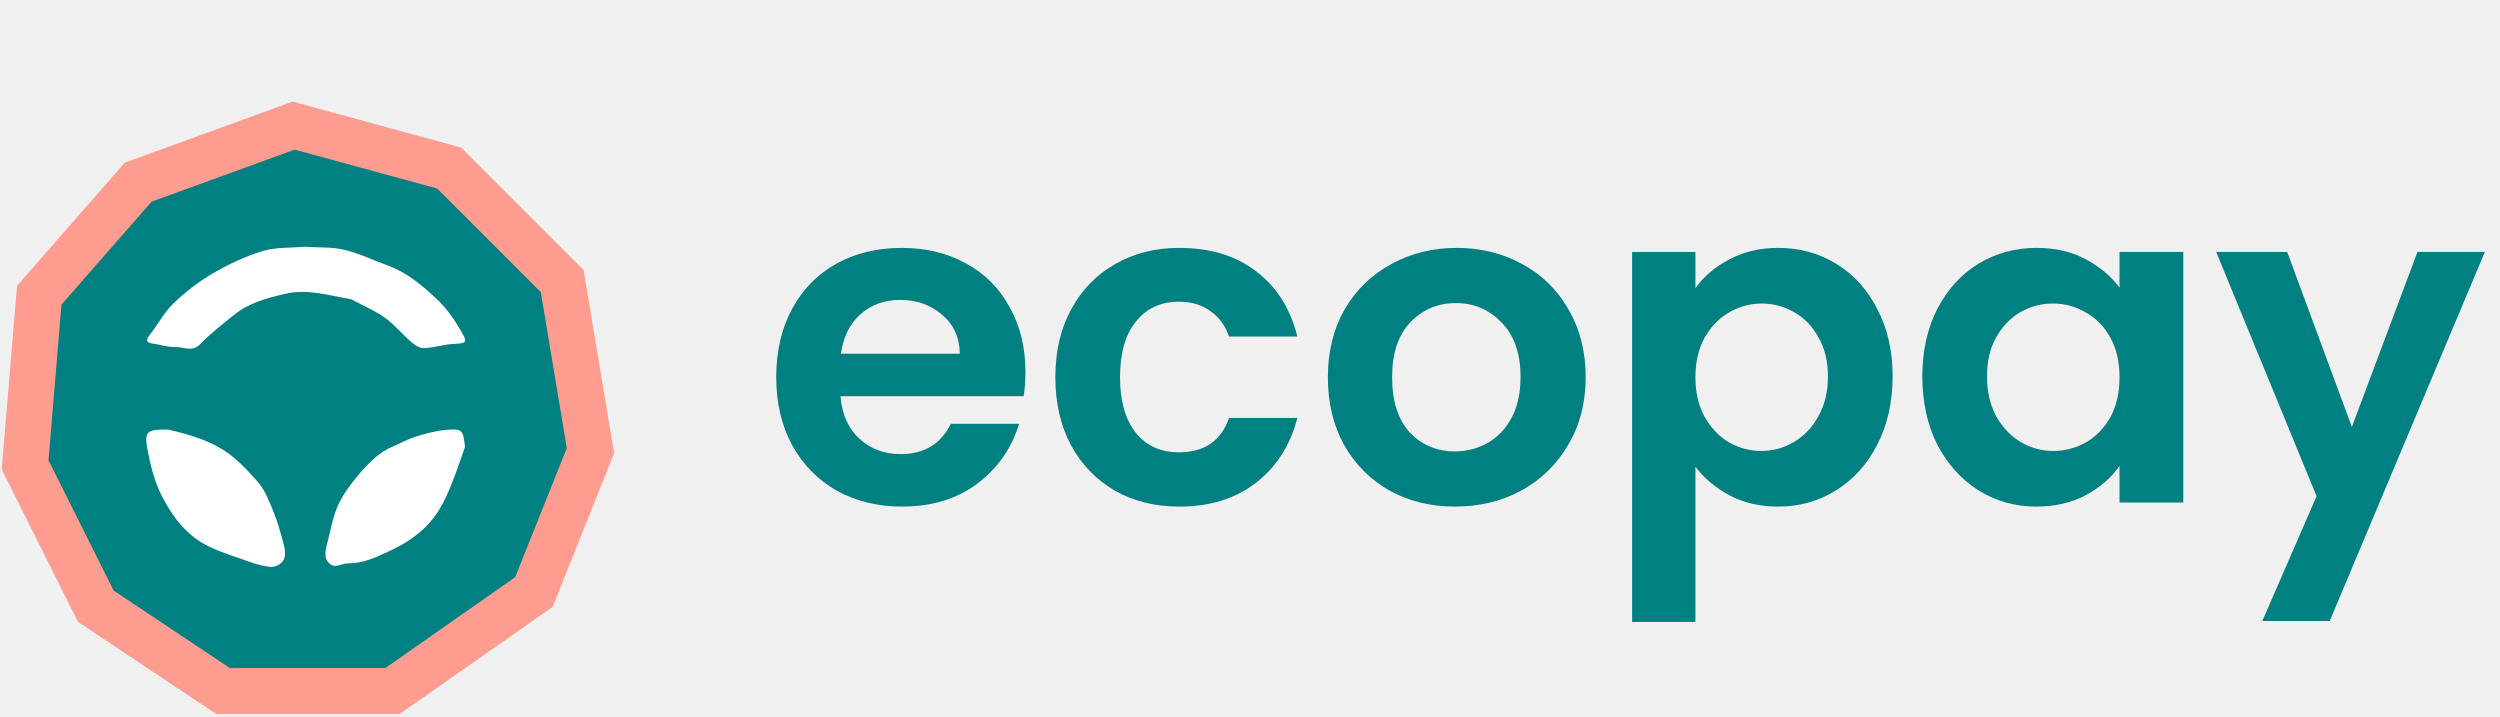
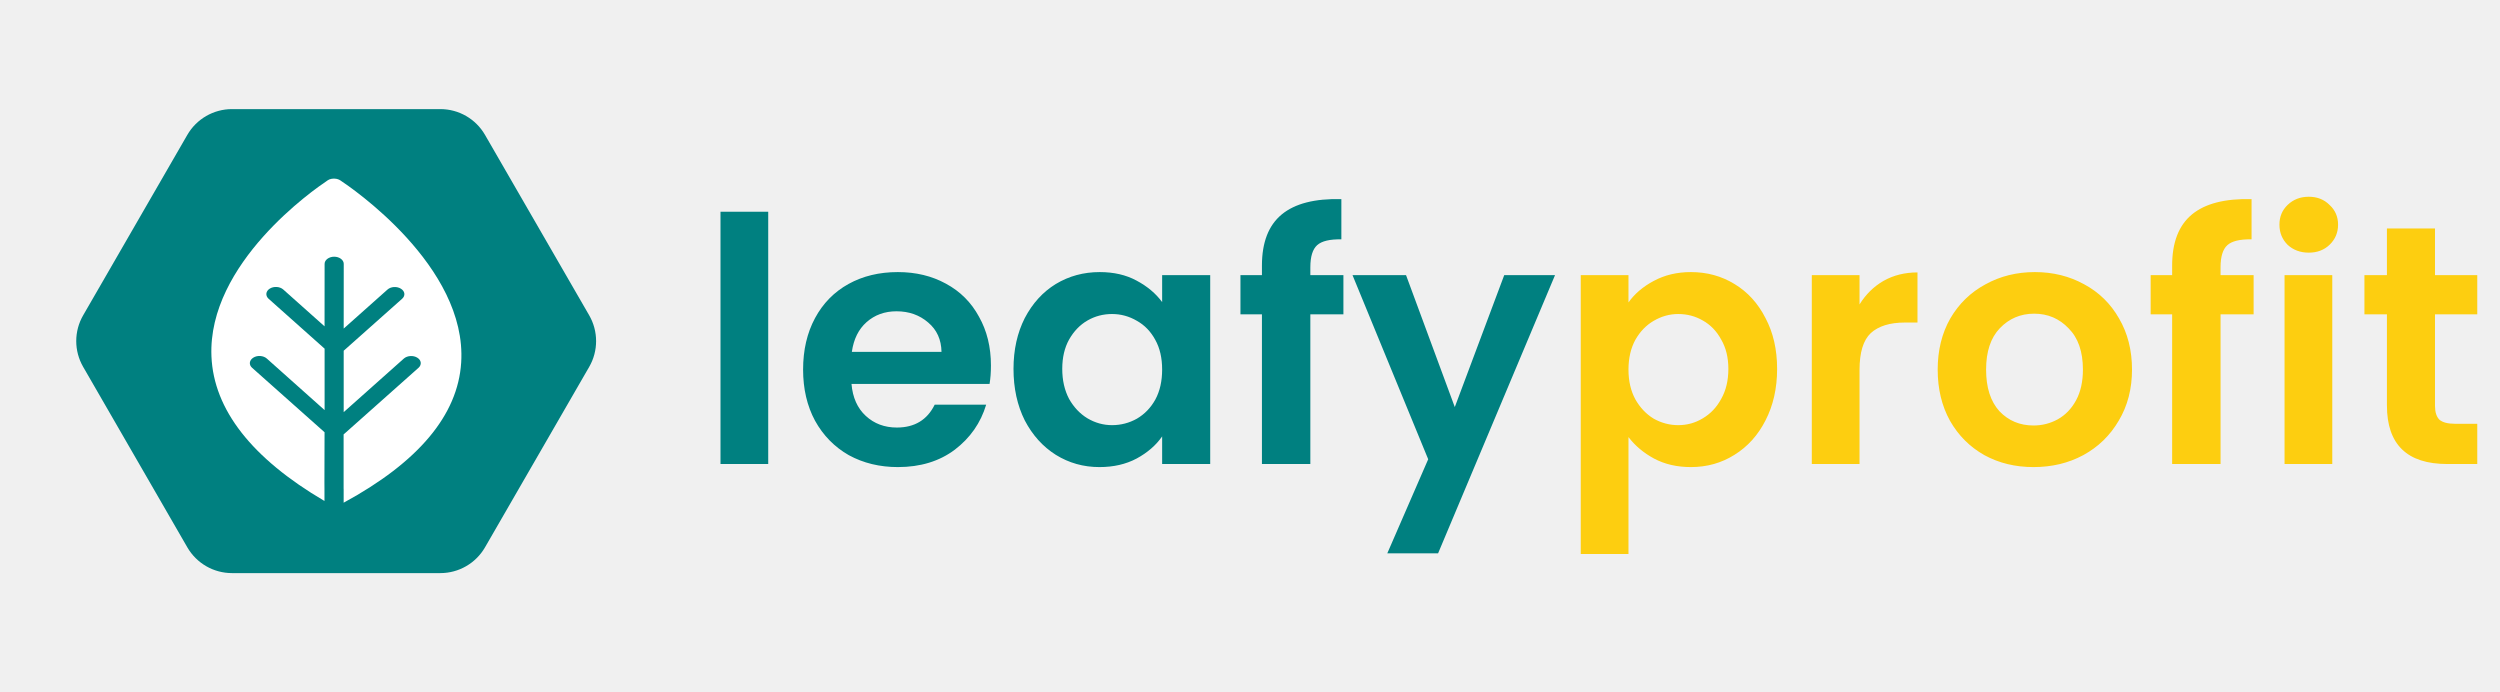
- <svg xmlns="http://www.w3.org/2000/svg" width="199" height="57" viewBox="0 0 199 57" fill="none">
-   <path d="M81.624 29.596C81.624 30.316 81.576 30.964 81.48 31.54H66.9C67.02 32.98 67.524 34.108 68.412 34.924C69.3 35.74 70.392 36.148 71.688 36.148C73.56 36.148 74.892 35.344 75.684 33.736H81.12C80.544 35.656 79.44 37.24 77.808 38.488C76.176 39.712 74.172 40.324 71.796 40.324C69.876 40.324 68.148 39.904 66.612 39.064C65.1 38.2 63.912 36.988 63.048 35.428C62.208 33.868 61.788 32.068 61.788 30.028C61.788 27.964 62.208 26.152 63.048 24.592C63.888 23.032 65.064 21.832 66.576 20.992C68.088 20.152 69.828 19.732 71.796 19.732C73.692 19.732 75.384 20.14 76.872 20.956C78.384 21.772 79.548 22.936 80.364 24.448C81.204 25.936 81.624 27.652 81.624 29.596ZM76.404 28.156C76.38 26.86 75.912 25.828 75 25.06C74.088 24.268 72.972 23.872 71.652 23.872C70.404 23.872 69.348 24.256 68.484 25.024C67.644 25.768 67.128 26.812 66.936 28.156H76.404ZM84.006 30.028C84.006 27.964 84.426 26.164 85.266 24.628C86.106 23.068 87.27 21.868 88.758 21.028C90.246 20.164 91.95 19.732 93.87 19.732C96.342 19.732 98.382 20.356 99.99 21.604C101.622 22.828 102.714 24.556 103.266 26.788H97.83C97.542 25.924 97.05 25.252 96.354 24.772C95.682 24.268 94.842 24.016 93.834 24.016C92.394 24.016 91.254 24.544 90.414 25.6C89.574 26.632 89.154 28.108 89.154 30.028C89.154 31.924 89.574 33.4 90.414 34.456C91.254 35.488 92.394 36.004 93.834 36.004C95.874 36.004 97.206 35.092 97.83 33.268H103.266C102.714 35.428 101.622 37.144 99.99 38.416C98.358 39.688 96.318 40.324 93.87 40.324C91.95 40.324 90.246 39.904 88.758 39.064C87.27 38.2 86.106 37 85.266 35.464C84.426 33.904 84.006 32.092 84.006 30.028ZM115.815 40.324C113.895 40.324 112.167 39.904 110.631 39.064C109.095 38.2 107.883 36.988 106.995 35.428C106.131 33.868 105.699 32.068 105.699 30.028C105.699 27.988 106.143 26.188 107.031 24.628C107.943 23.068 109.179 21.868 110.739 21.028C112.299 20.164 114.039 19.732 115.959 19.732C117.879 19.732 119.619 20.164 121.179 21.028C122.739 21.868 123.963 23.068 124.851 24.628C125.763 26.188 126.219 27.988 126.219 30.028C126.219 32.068 125.751 33.868 124.815 35.428C123.903 36.988 122.655 38.2 121.071 39.064C119.511 39.904 117.759 40.324 115.815 40.324ZM115.815 35.932C116.727 35.932 117.579 35.716 118.371 35.284C119.187 34.828 119.835 34.156 120.315 33.268C120.795 32.38 121.035 31.3 121.035 30.028C121.035 28.132 120.531 26.68 119.523 25.672C118.539 24.64 117.327 24.124 115.887 24.124C114.447 24.124 113.235 24.64 112.251 25.672C111.291 26.68 110.811 28.132 110.811 30.028C110.811 31.924 111.279 33.388 112.215 34.42C113.175 35.428 114.375 35.932 115.815 35.932ZM134.956 22.936C135.604 22.024 136.492 21.268 137.62 20.668C138.772 20.044 140.08 19.732 141.544 19.732C143.248 19.732 144.784 20.152 146.152 20.992C147.544 21.832 148.636 23.032 149.428 24.592C150.244 26.128 150.652 27.916 150.652 29.956C150.652 31.996 150.244 33.808 149.428 35.392C148.636 36.952 147.544 38.164 146.152 39.028C144.784 39.892 143.248 40.324 141.544 40.324C140.08 40.324 138.784 40.024 137.656 39.424C136.552 38.824 135.652 38.068 134.956 37.156V49.504H129.916V20.056H134.956V22.936ZM145.504 29.956C145.504 28.756 145.252 27.724 144.748 26.86C144.268 25.972 143.62 25.3 142.804 24.844C142.012 24.388 141.148 24.16 140.212 24.16C139.3 24.16 138.436 24.4 137.62 24.88C136.828 25.336 136.18 26.008 135.676 26.896C135.196 27.784 134.956 28.828 134.956 30.028C134.956 31.228 135.196 32.272 135.676 33.16C136.18 34.048 136.828 34.732 137.62 35.212C138.436 35.668 139.3 35.896 140.212 35.896C141.148 35.896 142.012 35.656 142.804 35.176C143.62 34.696 144.268 34.012 144.748 33.124C145.252 32.236 145.504 31.18 145.504 29.956ZM153.018 29.956C153.018 27.94 153.414 26.152 154.206 24.592C155.022 23.032 156.114 21.832 157.482 20.992C158.874 20.152 160.422 19.732 162.126 19.732C163.614 19.732 164.91 20.032 166.014 20.632C167.142 21.232 168.042 21.988 168.714 22.9V20.056H173.79V40H168.714V37.084C168.066 38.02 167.166 38.8 166.014 39.424C164.886 40.024 163.578 40.324 162.09 40.324C160.41 40.324 158.874 39.892 157.482 39.028C156.114 38.164 155.022 36.952 154.206 35.392C153.414 33.808 153.018 31.996 153.018 29.956ZM168.714 30.028C168.714 28.804 168.474 27.76 167.994 26.896C167.514 26.008 166.866 25.336 166.05 24.88C165.234 24.4 164.358 24.16 163.422 24.16C162.486 24.16 161.622 24.388 160.83 24.844C160.038 25.3 159.39 25.972 158.886 26.86C158.406 27.724 158.166 28.756 158.166 29.956C158.166 31.156 158.406 32.212 158.886 33.124C159.39 34.012 160.038 34.696 160.83 35.176C161.646 35.656 162.51 35.896 163.422 35.896C164.358 35.896 165.234 35.668 166.05 35.212C166.866 34.732 167.514 34.06 167.994 33.196C168.474 32.308 168.714 31.252 168.714 30.028ZM197.793 20.056L185.445 49.432H180.081L184.401 39.496L176.409 20.056H182.061L187.209 33.988L192.429 20.056H197.793Z" fill="#008080" />
-   <path d="M11 14.5L3.125 23.5L2 37L7.625 48.25L17.75 55H31.25L42.5 47.125L47 35.875L44.75 22.375L35.75 13.375L23.375 10L11 14.5Z" fill="#008080" />
-   <path d="M11 14.5L3.125 23.5L2 37L7.625 48.25L17.75 55H31.25L42.5 47.125L47 35.875L44.75 22.375L35.75 13.375L23.375 10L11 14.5Z" stroke="#FE9C8F" stroke-width="3.649" />
-   <path d="M13.425 34.199C14.549 34.479 15.983 34.814 17.358 35.569C18.642 36.275 19.572 37.291 20.492 38.322C21.062 38.963 21.404 39.836 21.737 40.65C22.091 41.514 22.349 42.425 22.58 43.332C22.733 43.929 22.831 44.586 22.152 44.978C21.954 45.091 21.678 45.151 21.455 45.118C20.989 45.052 20.521 44.945 20.076 44.791C18.93 44.392 17.76 44.033 16.666 43.519C14.881 42.68 13.723 41.137 12.869 39.453C12.28 38.288 11.952 36.953 11.717 35.656C11.48 34.337 11.747 34.152 13.425 34.199Z" fill="white" />
-   <path d="M37.013 35.58C36.679 36.515 36.376 37.459 36.005 38.379C35.705 39.124 35.392 39.878 34.971 40.559C34.05 42.049 32.71 43.067 31.126 43.802C30.035 44.309 28.974 44.851 27.721 44.842C27.299 44.839 26.794 45.152 26.468 45.006C25.788 44.7 25.848 44.01 26.014 43.379C26.292 42.325 26.465 41.225 26.901 40.239C27.297 39.345 27.922 38.528 28.559 37.772C29.329 36.858 30.174 35.992 31.318 35.512C31.913 35.263 32.484 34.939 33.098 34.752C33.879 34.513 34.684 34.291 35.492 34.22C36.803 34.107 36.868 34.219 37.013 35.58Z" fill="white" />
-   <path d="M24.271 19.643C25.353 19.715 26.421 19.648 27.415 19.884C28.602 20.168 29.726 20.718 30.883 21.141C32.41 21.699 33.629 22.735 34.778 23.814C35.549 24.538 36.183 25.452 36.715 26.374C37.252 27.308 37.16 27.314 36.021 27.383C35.256 27.43 34.502 27.687 33.738 27.715C33.404 27.727 33.007 27.457 32.726 27.216C32.01 26.596 31.402 25.834 30.636 25.288C29.835 24.716 28.903 24.328 28.027 23.86C27.982 23.837 27.932 23.815 27.882 23.806C26.19 23.522 24.486 22.981 22.78 23.373C21.324 23.706 19.828 24.086 18.618 25.073C17.71 25.815 16.762 26.527 15.959 27.373C15.294 28.076 14.604 27.596 13.938 27.624C13.363 27.649 12.78 27.437 12.195 27.353C11.697 27.281 11.543 27.138 11.909 26.671C12.556 25.846 13.054 24.88 13.798 24.163C14.736 23.257 15.79 22.43 16.915 21.775C18.174 21.043 19.527 20.402 20.919 19.981C21.985 19.66 23.176 19.74 24.271 19.643Z" fill="white" />
+ <svg xmlns="http://www.w3.org/2000/svg" width="264" height="73" viewBox="0 0 264 73" fill="none">
+   <path d="M81.124 22.36V49H76.084V22.36H81.124ZM104.643 38.596C104.643 39.316 104.595 39.964 104.499 40.54H89.919C90.039 41.98 90.543 43.108 91.431 43.924C92.319 44.74 93.411 45.148 94.707 45.148C96.579 45.148 97.911 44.344 98.703 42.736H104.139C103.563 44.656 102.459 46.24 100.827 47.488C99.195 48.712 97.191 49.324 94.815 49.324C92.895 49.324 91.167 48.904 89.631 48.064C88.119 47.2 86.931 45.988 86.067 44.428C85.227 42.868 84.807 41.068 84.807 39.028C84.807 36.964 85.227 35.152 86.067 33.592C86.907 32.032 88.083 30.832 89.595 29.992C91.107 29.152 92.847 28.732 94.815 28.732C96.711 28.732 98.403 29.14 99.891 29.956C101.403 30.772 102.567 31.936 103.383 33.448C104.223 34.936 104.643 36.652 104.643 38.596ZM99.423 37.156C99.399 35.86 98.931 34.828 98.019 34.06C97.107 33.268 95.991 32.872 94.671 32.872C93.423 32.872 92.367 33.256 91.503 34.024C90.663 34.768 90.147 35.812 89.955 37.156H99.423ZM107.026 38.956C107.026 36.94 107.422 35.152 108.214 33.592C109.03 32.032 110.122 30.832 111.49 29.992C112.882 29.152 114.43 28.732 116.134 28.732C117.622 28.732 118.918 29.032 120.022 29.632C121.15 30.232 122.05 30.988 122.722 31.9V29.056H127.798V49H122.722V46.084C122.074 47.02 121.174 47.8 120.022 48.424C118.894 49.024 117.586 49.324 116.098 49.324C114.418 49.324 112.882 48.892 111.49 48.028C110.122 47.164 109.03 45.952 108.214 44.392C107.422 42.808 107.026 40.996 107.026 38.956ZM122.722 39.028C122.722 37.804 122.482 36.76 122.002 35.896C121.522 35.008 120.874 34.336 120.058 33.88C119.242 33.4 118.366 33.16 117.43 33.16C116.494 33.16 115.63 33.388 114.838 33.844C114.046 34.3 113.398 34.972 112.894 35.86C112.414 36.724 112.174 37.756 112.174 38.956C112.174 40.156 112.414 41.212 112.894 42.124C113.398 43.012 114.046 43.696 114.838 44.176C115.654 44.656 116.518 44.896 117.43 44.896C118.366 44.896 119.242 44.668 120.058 44.212C120.874 43.732 121.522 43.06 122.002 42.196C122.482 41.308 122.722 40.252 122.722 39.028ZM141.864 33.196H138.372V49H133.26V33.196H130.992V29.056H133.26V28.048C133.26 25.6 133.956 23.8 135.348 22.648C136.74 21.496 138.84 20.956 141.648 21.028V25.276C140.424 25.252 139.572 25.456 139.092 25.888C138.612 26.32 138.372 27.1 138.372 28.228V29.056H141.864V33.196ZM164.21 29.056L151.862 58.432H146.498L150.818 48.496L142.826 29.056H148.478L153.626 42.988L158.846 29.056H164.21Z" fill="#008080" />
+   <path d="M171.967 31.936C172.615 31.024 173.503 30.268 174.631 29.668C175.783 29.044 177.091 28.732 178.555 28.732C180.259 28.732 181.795 29.152 183.163 29.992C184.555 30.832 185.647 32.032 186.439 33.592C187.255 35.128 187.663 36.916 187.663 38.956C187.663 40.996 187.255 42.808 186.439 44.392C185.647 45.952 184.555 47.164 183.163 48.028C181.795 48.892 180.259 49.324 178.555 49.324C177.091 49.324 175.795 49.024 174.667 48.424C173.563 47.824 172.663 47.068 171.967 46.156V58.504H166.927V29.056H171.967V31.936ZM182.515 38.956C182.515 37.756 182.263 36.724 181.759 35.86C181.279 34.972 180.631 34.3 179.815 33.844C179.023 33.388 178.159 33.16 177.223 33.16C176.311 33.16 175.447 33.4 174.631 33.88C173.839 34.336 173.191 35.008 172.687 35.896C172.207 36.784 171.967 37.828 171.967 39.028C171.967 40.228 172.207 41.272 172.687 42.16C173.191 43.048 173.839 43.732 174.631 44.212C175.447 44.668 176.311 44.896 177.223 44.896C178.159 44.896 179.023 44.656 179.815 44.176C180.631 43.696 181.279 43.012 181.759 42.124C182.263 41.236 182.515 40.18 182.515 38.956ZM196.366 32.152C197.014 31.096 197.854 30.268 198.886 29.668C199.942 29.068 201.142 28.768 202.486 28.768V34.06H201.154C199.57 34.06 198.37 34.432 197.554 35.176C196.762 35.92 196.366 37.216 196.366 39.064V49H191.326V29.056H196.366V32.152ZM214.736 49.324C212.816 49.324 211.088 48.904 209.552 48.064C208.016 47.2 206.804 45.988 205.916 44.428C205.052 42.868 204.62 41.068 204.62 39.028C204.62 36.988 205.064 35.188 205.952 33.628C206.864 32.068 208.1 30.868 209.66 30.028C211.22 29.164 212.96 28.732 214.88 28.732C216.8 28.732 218.54 29.164 220.1 30.028C221.66 30.868 222.884 32.068 223.772 33.628C224.684 35.188 225.14 36.988 225.14 39.028C225.14 41.068 224.672 42.868 223.736 44.428C222.824 45.988 221.576 47.2 219.992 48.064C218.432 48.904 216.68 49.324 214.736 49.324ZM214.736 44.932C215.648 44.932 216.5 44.716 217.292 44.284C218.108 43.828 218.756 43.156 219.236 42.268C219.716 41.38 219.956 40.3 219.956 39.028C219.956 37.132 219.452 35.68 218.444 34.672C217.46 33.64 216.248 33.124 214.808 33.124C213.368 33.124 212.156 33.64 211.172 34.672C210.212 35.68 209.732 37.132 209.732 39.028C209.732 40.924 210.2 42.388 211.136 43.42C212.096 44.428 213.296 44.932 214.736 44.932ZM237.982 33.196H234.49V49H229.378V33.196H227.11V29.056H229.378V28.048C229.378 25.6 230.074 23.8 231.466 22.648C232.858 21.496 234.958 20.956 237.766 21.028V25.276C236.542 25.252 235.69 25.456 235.21 25.888C234.73 26.32 234.49 27.1 234.49 28.228V29.056H237.982V33.196ZM243.804 26.68C242.916 26.68 242.172 26.404 241.572 25.852C240.996 25.276 240.708 24.568 240.708 23.728C240.708 22.888 240.996 22.192 241.572 21.64C242.172 21.064 242.916 20.776 243.804 20.776C244.692 20.776 245.424 21.064 246 21.64C246.6 22.192 246.9 22.888 246.9 23.728C246.9 24.568 246.6 25.276 246 25.852C245.424 26.404 244.692 26.68 243.804 26.68ZM246.288 29.056V49H241.248V29.056H246.288ZM257.135 33.196V42.844C257.135 43.516 257.291 44.008 257.603 44.32C257.939 44.608 258.491 44.752 259.259 44.752H261.599V49H258.431C254.183 49 252.059 46.936 252.059 42.808V33.196H249.683V29.056H252.059V24.124H257.135V29.056H261.599V33.196H257.135Z" fill="#FDCE10" />
+   <path d="M62.22 33.3L51.217 14.244C50.244 12.558 48.447 11.521 46.5 11.521L24.498 11.521C22.552 11.521 20.754 12.56 19.782 14.243L8.781 33.298C7.808 34.984 7.809 37.057 8.782 38.743L19.782 57.798C20.755 59.483 22.552 60.521 24.499 60.52L46.501 60.52C48.447 60.52 50.245 59.481 51.217 57.798L62.218 38.743C63.192 37.061 63.19 34.984 62.22 33.3Z" fill="#008080" />
+   <path d="M36.29 53.084C44.172 48.811 48.349 43.835 48.7 38.296C49.36 28.07 36.877 19.668 35.972 19.072C35.958 19.062 35.948 19.052 35.938 19.047C35.924 19.043 35.919 19.033 35.905 19.033C35.871 19.009 35.842 18.995 35.818 18.98C35.775 18.956 35.722 18.942 35.683 18.927C35.63 18.913 35.587 18.893 35.548 18.889C35.51 18.879 35.481 18.874 35.433 18.874C35.327 18.855 35.207 18.855 35.091 18.874C35.053 18.874 35.024 18.879 34.976 18.889C34.937 18.893 34.889 18.913 34.851 18.927C34.807 18.932 34.774 18.951 34.735 18.971C34.682 18.995 34.634 19.019 34.596 19.047C34.552 19.067 34.519 19.096 34.495 19.12C33.248 19.952 21.916 27.772 22.329 37.632C22.565 43.243 26.574 48.388 34.259 52.901L34.264 52.906V51.698L34.259 50.953L34.273 45.645L26.617 38.835C26.261 38.518 26.314 38.041 26.752 37.767C27.175 37.498 27.815 37.541 28.181 37.868L34.278 43.306V36.819L28.364 31.55C28.003 31.222 28.061 30.746 28.484 30.481C28.913 30.207 29.557 30.255 29.913 30.573L34.273 34.461L34.278 27.863C34.278 27.45 34.735 27.108 35.289 27.108C35.842 27.108 36.299 27.45 36.299 27.863L36.294 34.697L40.914 30.582C41.28 30.255 41.91 30.217 42.343 30.491C42.767 30.756 42.829 31.227 42.464 31.55L36.535 36.824L36.294 37.036V37.252V43.522L42.647 37.863C43.008 37.546 43.643 37.507 44.066 37.772C44.504 38.036 44.552 38.518 44.201 38.835L36.53 45.659L36.285 45.871V46.097V51.203V51.597C36.29 51.612 36.29 51.631 36.29 51.65V52.257V53.012C36.285 53.012 36.285 53.017 36.285 53.017" fill="white" />
+   <path d="M34.273 45.601V45.645L34.278 45.659C34.273 45.645 34.273 45.621 34.273 45.601Z" fill="white" />
+   <path d="M34.273 36.785V36.819L34.278 36.824C34.273 36.809 34.273 36.8 34.273 36.785Z" fill="white" />
</svg>
